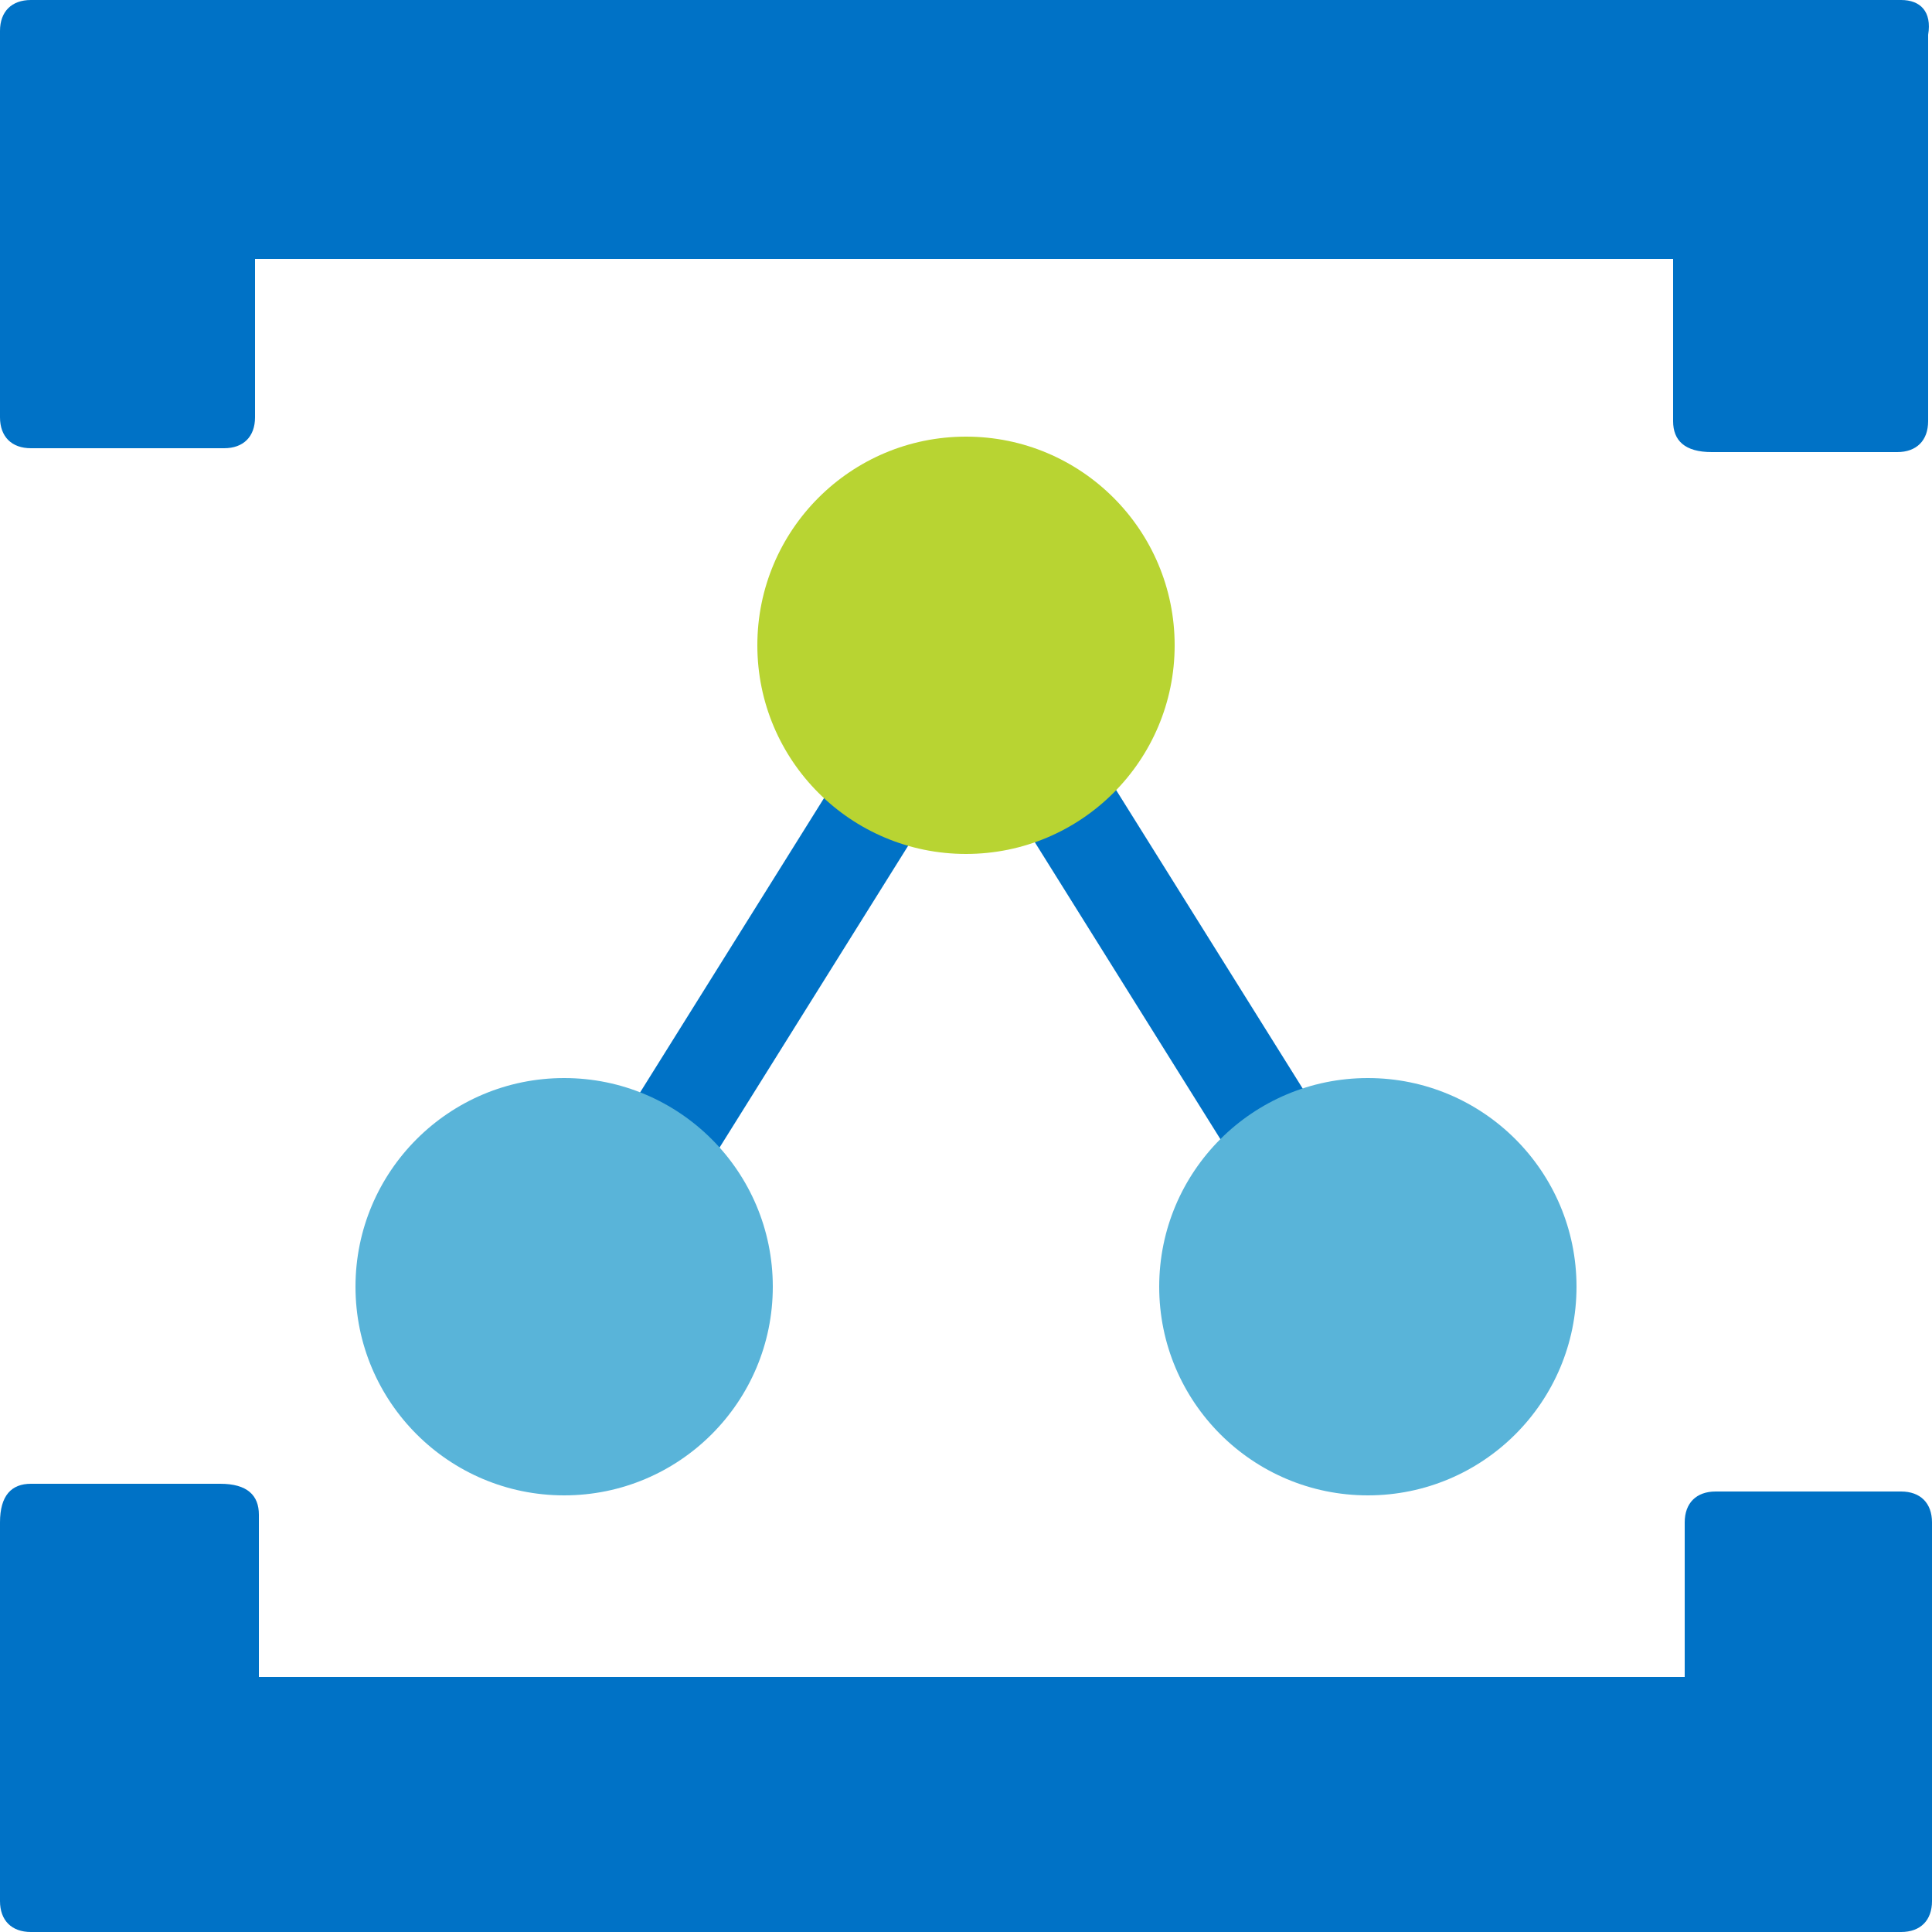
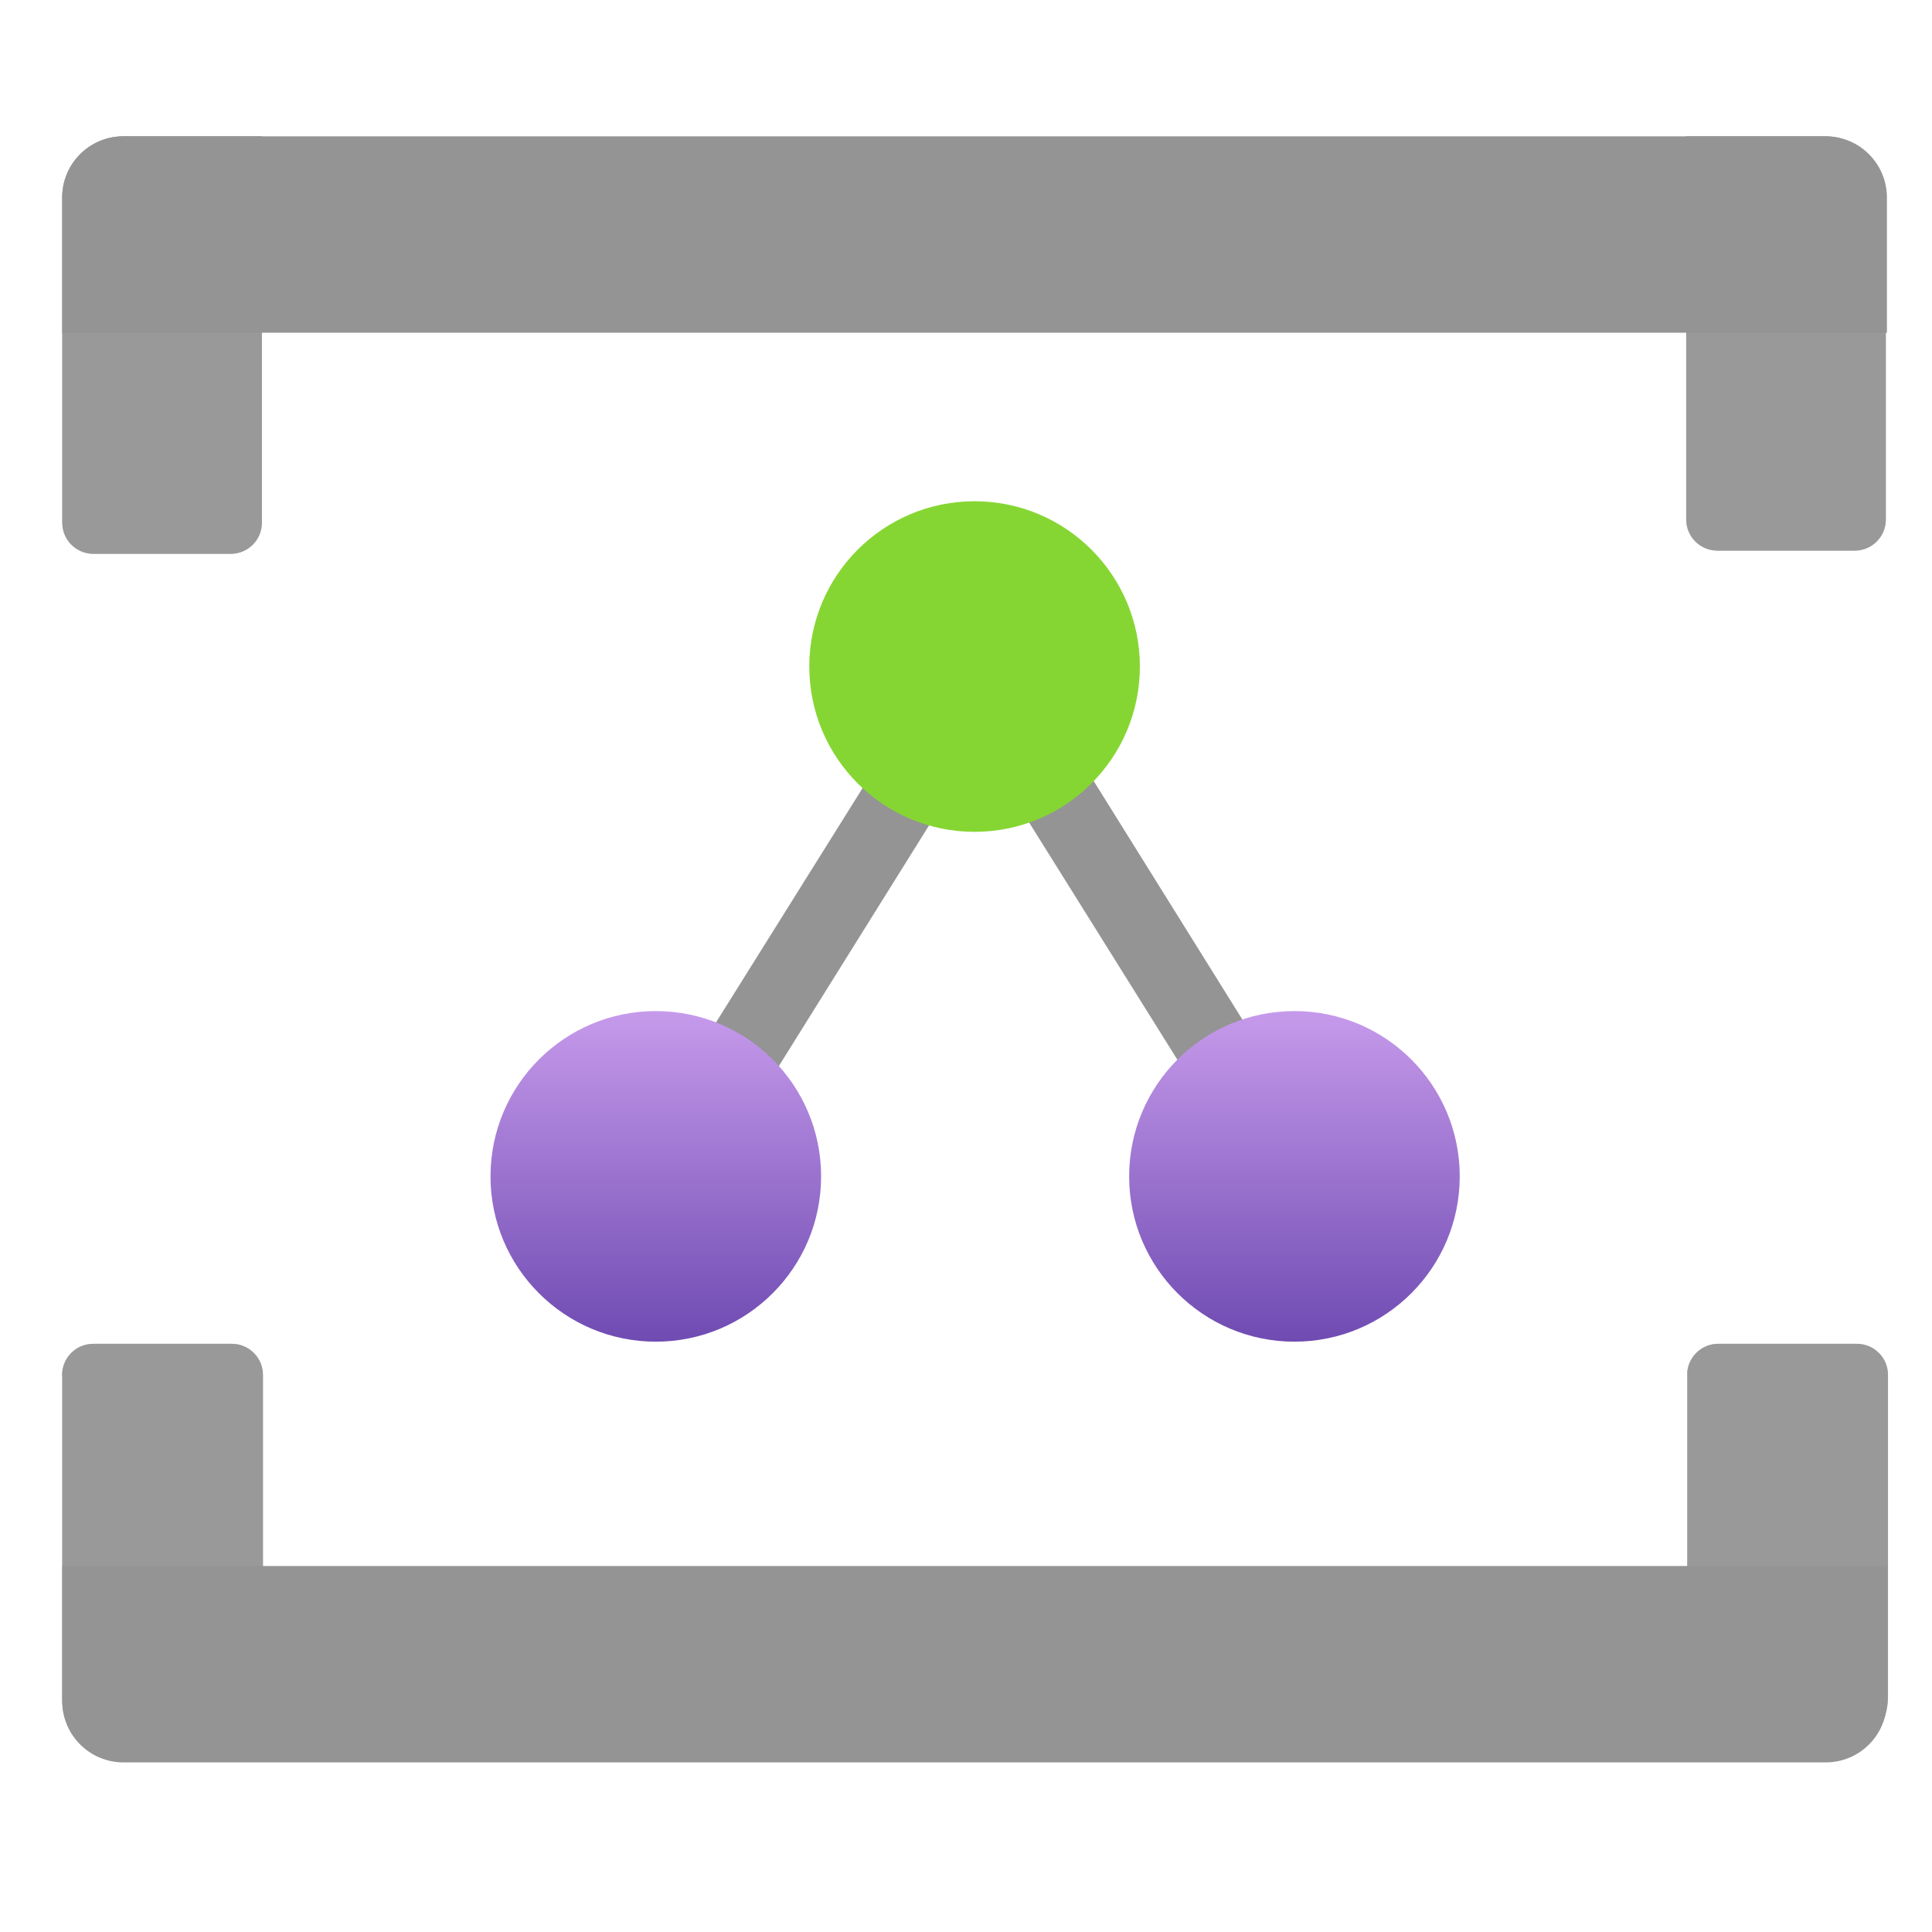
- <svg xmlns="http://www.w3.org/2000/svg" x="0" y="0" width="20px" height="20px" viewBox="0 0 50 50" style="enable-background:new 0 0 50 50;" xml:space="preserve">
-   <style type="text/css">
- .st0-F773881F-778F-4497-8074-59AAD7DB6BCC{fill:#0072C6;}
- .st1-F773881F-778F-4497-8074-59AAD7DB6BCC{fill:#B8D432;}
- .st2-F773881F-778F-4497-8074-59AAD7DB6BCC{fill:#59B4D9;}
- </style>
-   <path class="st0-F773881F-778F-4497-8074-59AAD7DB6BCC" d="M0.8,0C0.3,0,0,0.3,0,0.8v10c0,0.5,0.3,0.8,0.8,0.8h5c0.5,0,0.8-0.3,0.8-0.8V6.7h36.7v4.2c0,0.5,0.3,0.8,1,0.8  h4.8c0.5,0,0.8-0.3,0.8-0.8v-5v-5C50,0.3,49.7,0,49.2,0l0,0H0.8z" />
-   <path class="st0-F773881F-778F-4497-8074-59AAD7DB6BCC" d="M49.2,50c0.5,0,0.8-0.3,0.8-0.8v-9.8c0-0.5-0.3-0.8-0.8-0.8h-4.8c-0.5,0-0.8,0.3-0.8,0.8v4H6.7v-4.2  c0-0.5-0.3-0.8-1-0.8H0.8c-0.5,0-0.8,0.3-0.8,1v9.8C0,49.7,0.3,50,0.8,50H49.2z" />
+ <svg xmlns="http://www.w3.org/2000/svg" x="0" y="0" width="20px" height="20px" viewBox="0 0 18 18">
+   <defs>
+     <linearGradient id="bc749e5b-d92e-4108-bd03-94292d319bad" x1="6.11" y1="12.5" x2="6.11" y2="9.42" gradientUnits="userSpaceOnUse">
+       <stop offset="0" stop-color="#6f4bb2" />
+       <stop offset="1" stop-color="#c69aeb" />
+     </linearGradient>
+     <linearGradient id="a6c0d9d6-4ddb-42bb-a4e1-0936b3e0d5bd" x1="12.06" y1="12.5" x2="12.06" y2="9.42" gradientUnits="userSpaceOnUse">
+       <stop offset="0" stop-color="#6f4bb2" />
+       <stop offset="1" stop-color="#c69aeb" />
+     </linearGradient>
+   </defs>
  <g>
-     <rect x="29" y="15.2" transform="matrix(0.848 -0.53 0.53 0.848 -8.6583 19.8107)" class="st0-F773881F-778F-4497-8074-59AAD7DB6BCC" width="2.5" height="19.7" />
-   </g>
-   <g>
-     <rect x="10.2" y="23.8" transform="matrix(0.5299 -0.848 0.848 0.5299 -11.7871 28.7355)" class="st0-F773881F-778F-4497-8074-59AAD7DB6BCC" width="19.7" height="2.5" />
-   </g>
-   <circle class="st1-F773881F-778F-4497-8074-59AAD7DB6BCC" cx="25" cy="16.7" r="5.4" />
-   <g>
-     <circle class="st2-F773881F-778F-4497-8074-59AAD7DB6BCC" cx="14.6" cy="33.3" r="5.4" />
-     <circle class="st2-F773881F-778F-4497-8074-59AAD7DB6BCC" cx="35.4" cy="33.3" r="5.4" />
+     <g id="a648095e-7302-4e27-a235-6a21bc33cd8e">
+       <polygon points="12.38 10.79 9.4 6.01 9.13 6.18 8.87 6.01 5.88 10.79 6.49 11.16 9.13 6.93 11.78 11.17 12.38 10.79" fill="#949494" />
+       <circle id="ba379c67-2b18-4ca9-949e-135360c6791b" cx="9.08" cy="6.21" r="1.54" fill="#86d633" />
+       <circle id="f9fc8275-0c73-430b-aa4d-fa59c8a3d174" cx="6.11" cy="10.96" r="1.54" fill="url(#bc749e5b-d92e-4108-bd03-94292d319bad)" />
+       <circle id="bcd6bcfb-f475-487d-a26d-eedd4cead763" cx="12.06" cy="10.96" r="1.54" fill="url(#a6c0d9d6-4ddb-42bb-a4e1-0936b3e0d5bd)" />
+       <g>
+         <path d="M1.15,1.27H2.44a0,0,0,0,1,0,0v3.6a.29.29,0,0,1-.29.29H.87a.29.29,0,0,1-.29-.29v-3A.57.57,0,0,1,1.15,1.27Z" fill="#999" />
+         <path d="M1.15,1.27H2.44a0,0,0,0,1,0,0v3.6a.29.29,0,0,1-.29.29H.87a.29.29,0,0,1-.29-.29v-3A.57.57,0,0,1,1.15,1.27Z" fill="#999" opacity="0.5" />
+       </g>
+       <g>
+         <path d="M15.72,1.27H17a.57.57,0,0,1,.57.57v3a.29.29,0,0,1-.29.29H16a.29.29,0,0,1-.29-.29V1.27A0,0,0,0,1,15.72,1.27Z" fill="#999" />
+         <path d="M15.72,1.27H17a.57.57,0,0,1,.57.57v3a.29.29,0,0,1-.29.29H16a.29.29,0,0,1-.29-.29V1.27A0,0,0,0,1,15.72,1.27Z" fill="#999" opacity="0.5" />
+       </g>
+       <path d="M8.74-6.32H10a0,0,0,0,1,0,0v17a0,0,0,0,1,0,0H8.74a.57.57,0,0,1-.57-.57V-5.75A.57.57,0,0,1,8.74-6.32Z" transform="translate(11.26 -6.9) rotate(90)" fill="#949494" />
+       <g>
+         <path d="M.87,12.52H2.16a.29.29,0,0,1,.29.29v3.6a0,0,0,0,1,0,0H1.15a.57.57,0,0,1-.57-.57v-3A.29.29,0,0,1,.87,12.52Z" fill="#999" />
+         <path d="M.87,12.52H2.16a.29.29,0,0,1,.29.29v3.6a0,0,0,0,1,0,0H1.15a.57.57,0,0,1-.57-.57v-3A.29.29,0,0,1,.87,12.52Z" fill="#999" opacity="0.5" />
+       </g>
+       <g>
+         <path d="M16,12.52H17.3a.29.29,0,0,1,.29.29v3a.57.57,0,0,1-.57.57H15.72a0,0,0,0,1,0,0v-3.6A.29.29,0,0,1,16,12.52Z" fill="#999" />
+         <path d="M16,12.52H17.3a.29.29,0,0,1,.29.29v3a.57.57,0,0,1-.57.57H15.72a0,0,0,0,1,0,0v-3.6A.29.29,0,0,1,16,12.52Z" fill="#999" opacity="0.5" />
+       </g>
+       <path d="M8.74,7H10a0,0,0,0,1,0,0V24a0,0,0,0,1,0,0H8.74a.57.57,0,0,1-.57-.57V7.57A.57.57,0,0,1,8.74,7Z" transform="translate(-6.42 24.59) rotate(-90)" fill="#949494" />
+     </g>
  </g>
</svg>
